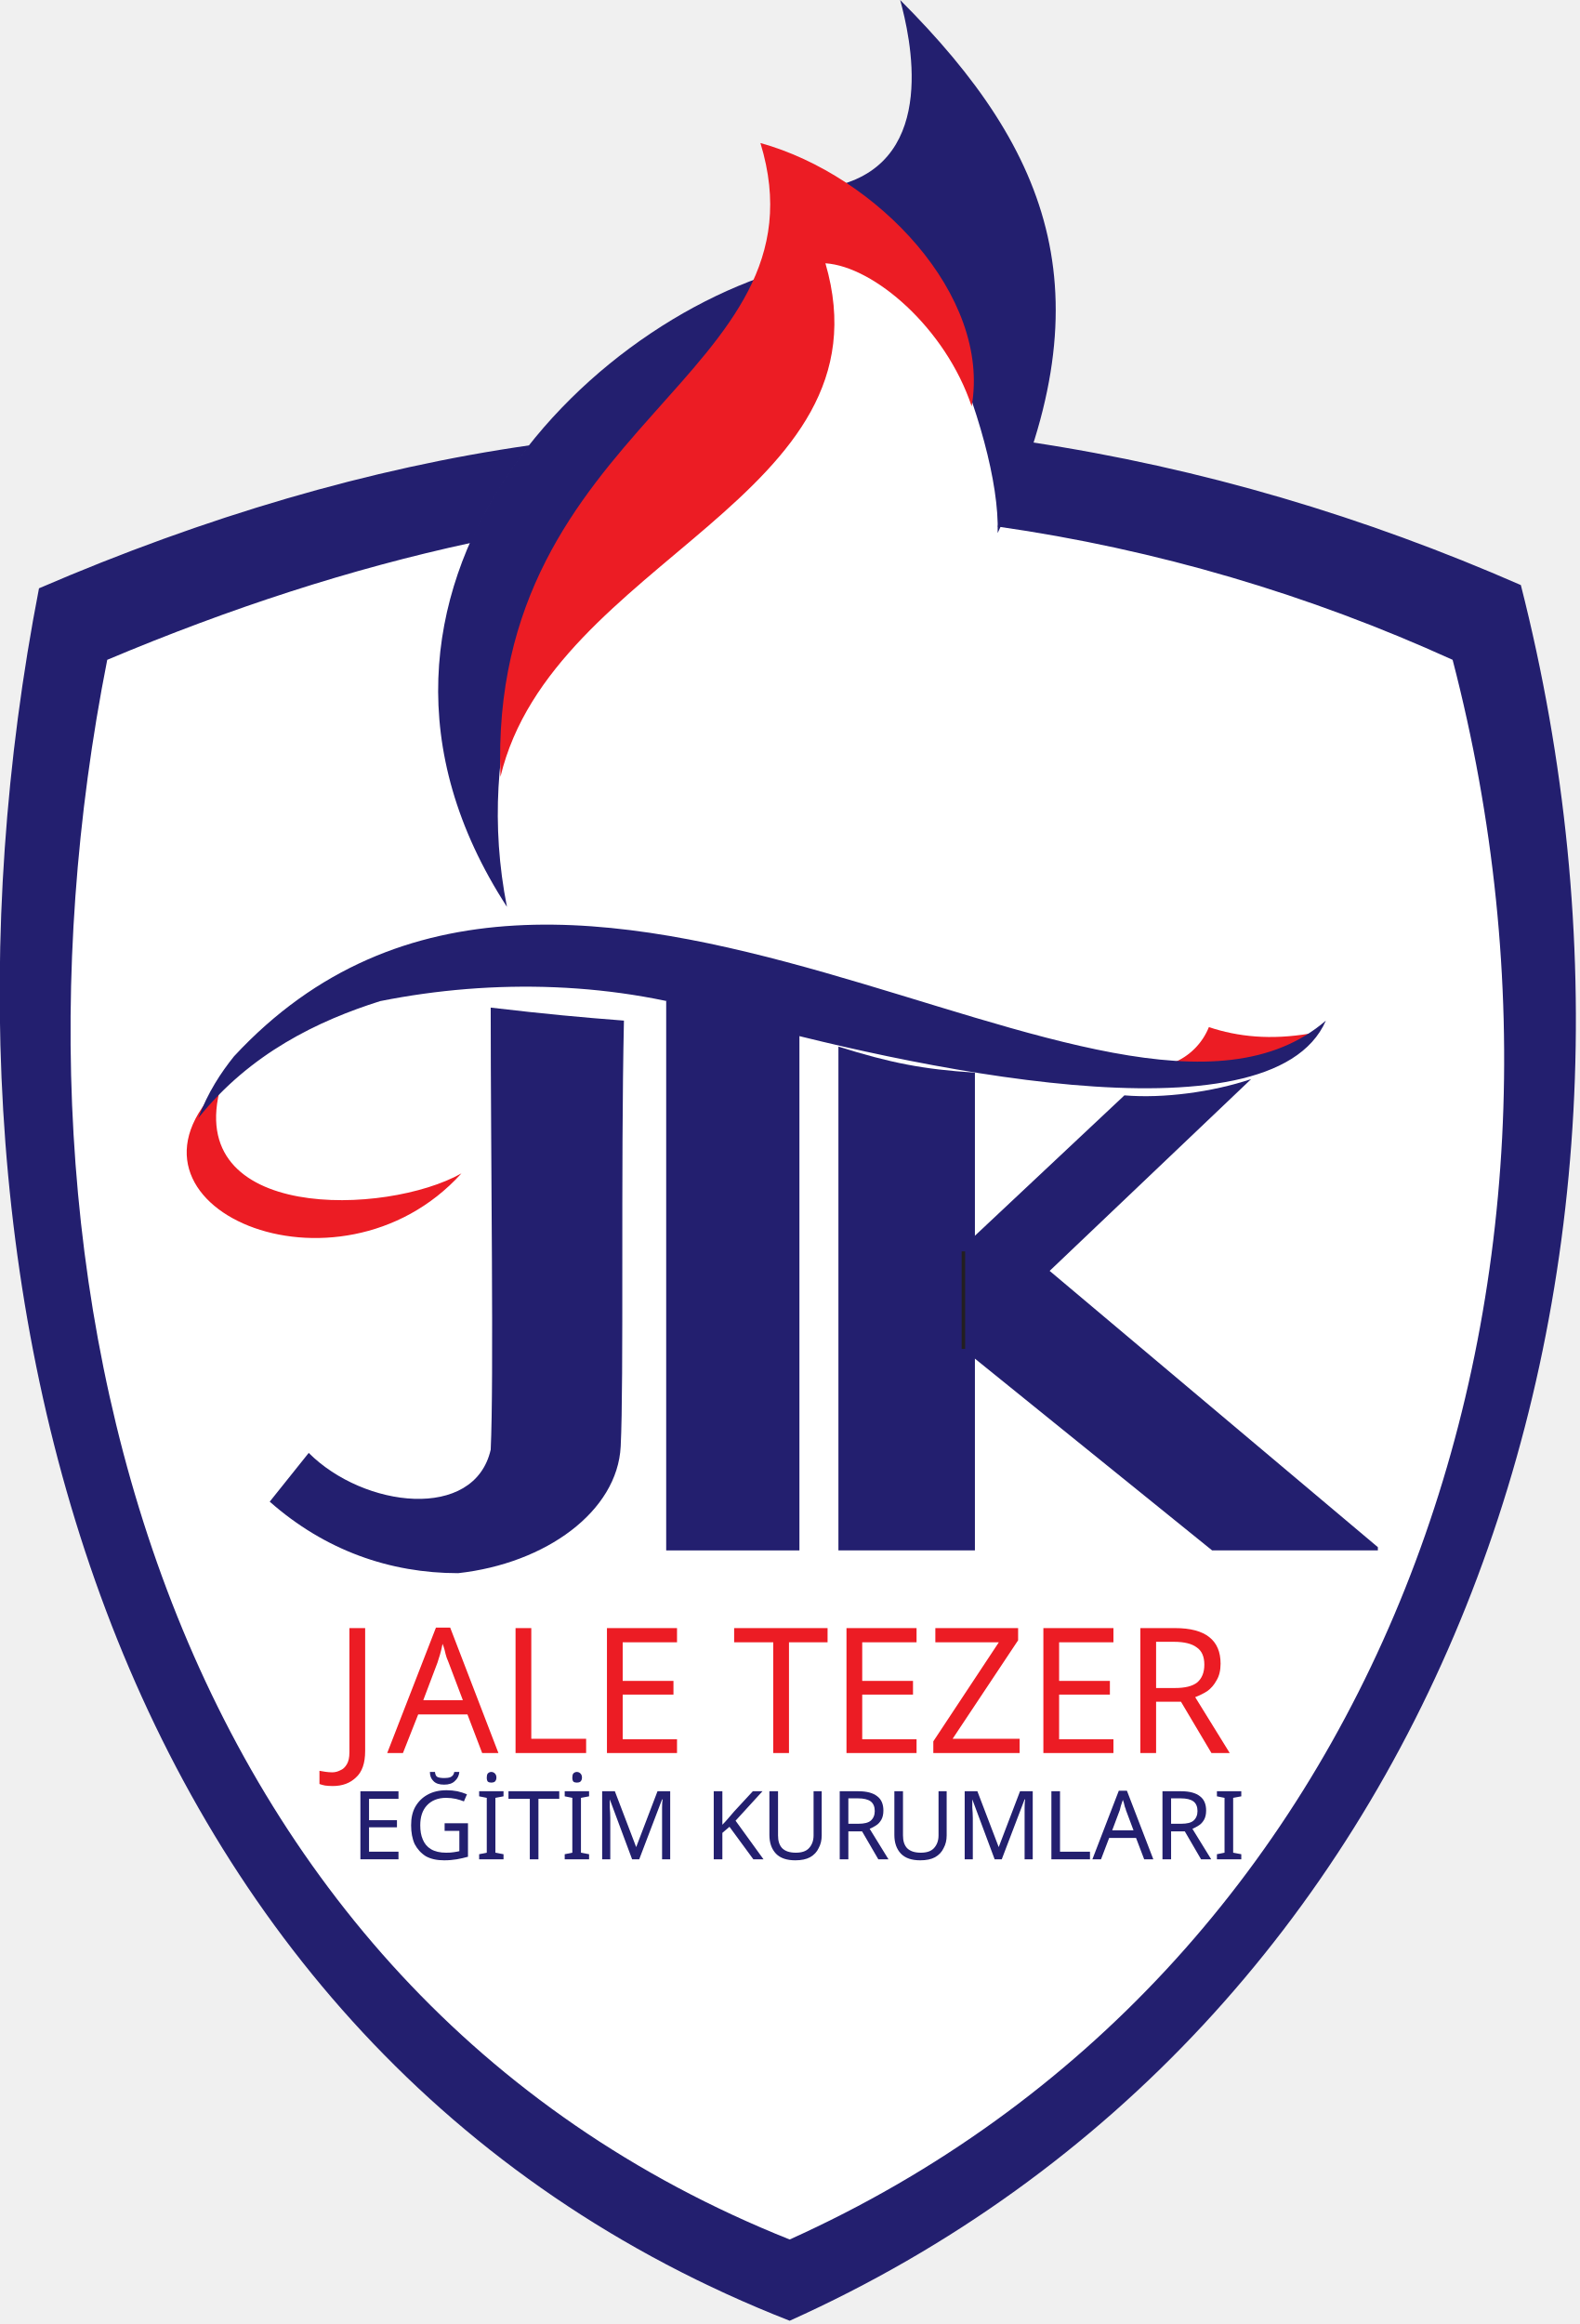
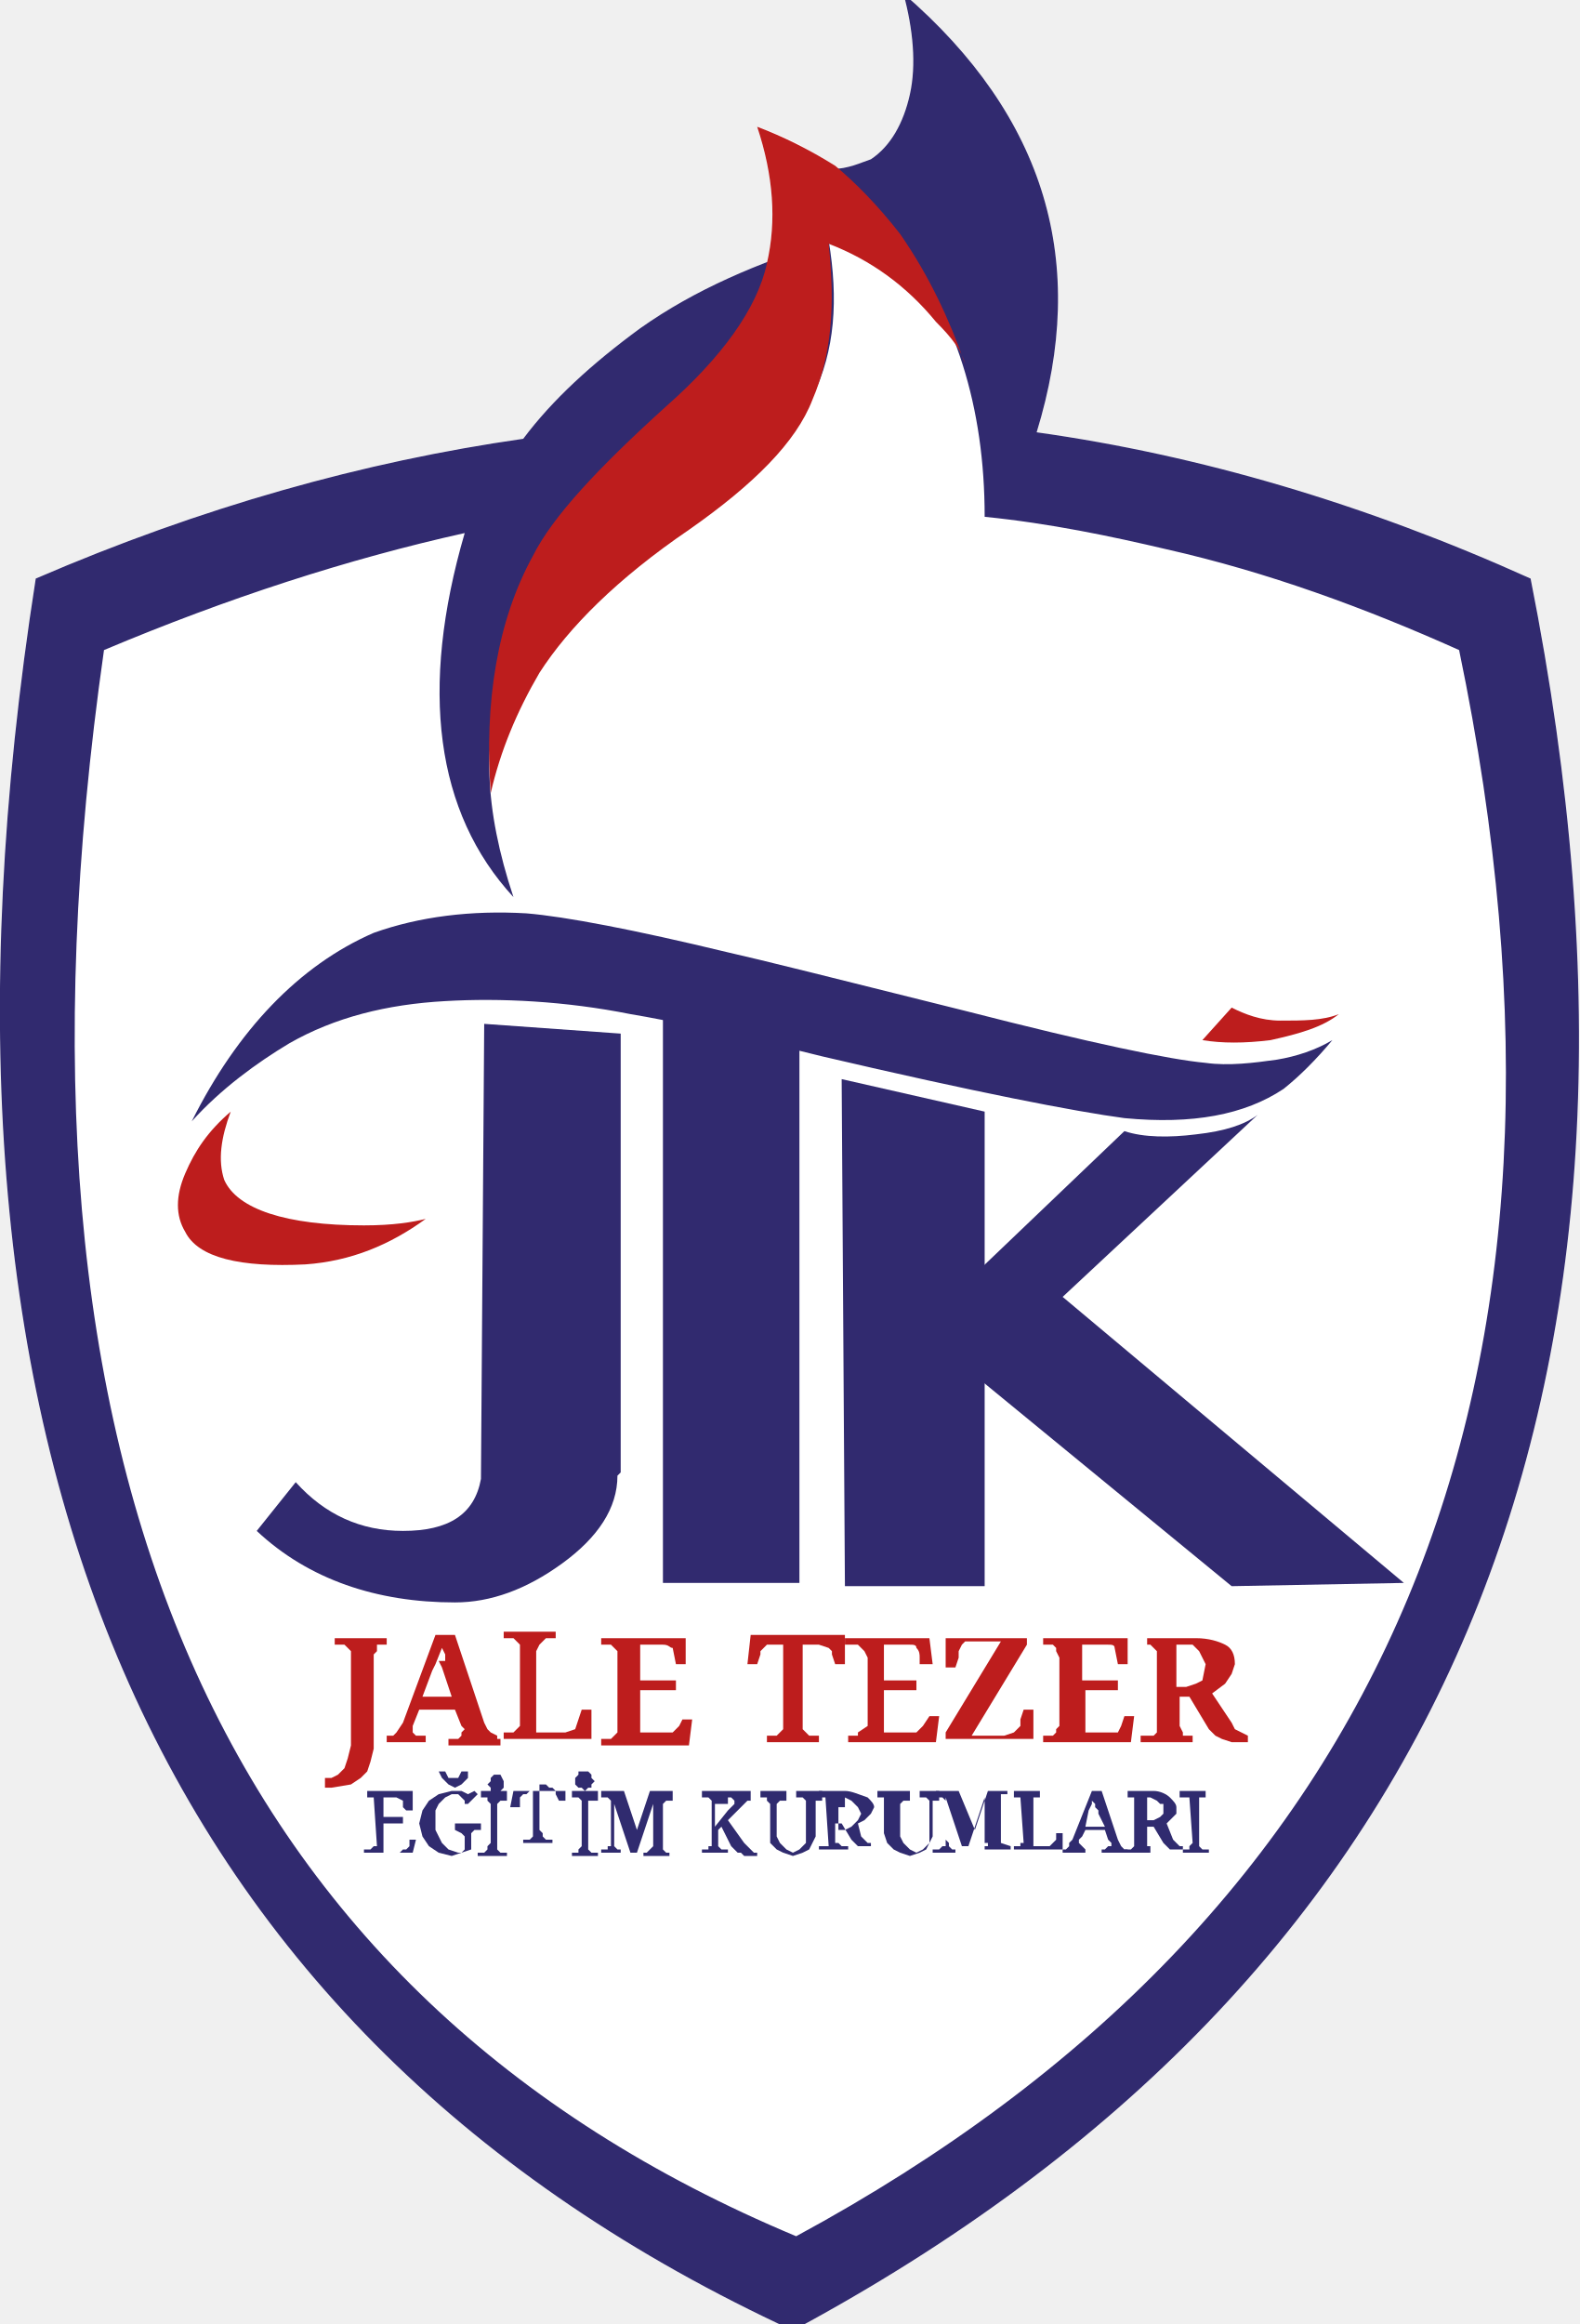
- <svg xmlns="http://www.w3.org/2000/svg" version="1.1" id="Layer_1" x="0px" y="0px" viewBox="0 0 48.6 71.5" style="enable-background:new 0 0 48.6 71.5;" xml:space="preserve">
+ <svg xmlns="http://www.w3.org/2000/svg" version="1.1" id="Layer_1" x="0px" y="0px" width="48.6px" height="71.5px" viewBox="0 0 48.6 71.5" style="enable-background:new 0 0 48.6 71.5;" xml:space="preserve">
  <style type="text/css">
- 	.st0{fill-rule:evenodd;clip-rule:evenodd;fill:#BBBDBF;}
- 	.st1{fill:none;stroke:#231F20;stroke-width:0.216;stroke-miterlimit:22.926;}
- 	.st2{fill:#BBBDBF;}
- 	.st3{font-family:'FuturaBT-Bold';}
- 	.st4{font-size:4.124px;}
- 	.st5{font-family:'FrizQuadrataTT';}
- 	.st6{font-size:4.124px;}
- 	.st7{font-size:4.124px;}
- 	.st8{font-size:4.124px;}
- 	.st9{font-size:4.124px;}
- 	.st10{fill-rule:evenodd;clip-rule:evenodd;fill:#FFFFFF;}
- 	.st11{fill-rule:evenodd;clip-rule:evenodd;fill:#231F6F;}
- 	.st12{fill-rule:evenodd;clip-rule:evenodd;fill:#EC1C24;}
- 	.st13{fill:#EC1C24;}
- 	.st14{font-family:'Cambria-Bold';}
- 	.st15{font-size:5.371px;}
- 	.st16{fill:#231F6F;}
- 	.st17{font-size:2.94px;}
+ 	.st0{fill:#FFFFFF;}
+ 	.st1{fill:#312A6F;}
+ 	.st2{fill:#BD1D1D;}
+ 	.st3{fill:#302B6F;}
</style>
  <g>
-     <path class="st0" d="M22.8,69c18.5-8.3,25.8-29.4,20.7-49.3c-4.2-1.9-8.7-3.2-13.9-4.4c-0.5-0.1,0.3-3.4-0.8-5.3   c-1.2-1.9-4.3-2.4-4.8-2.4c-1-0.1-2,6.7-3,6.6C13.8,14,9.6,16.2,1.5,19.7C-2.3,39.2,3.2,61.2,22.8,69" />
-     <path class="st0" d="M5.3,33c-1.2,4.2,5.1,4,7.4,2.7C8.9,39.8,1.5,36.7,5.3,33" />
-     <path class="st0" d="M38.7,31.3c-0.9,0.9-2.7,1.3-4.2,0.9c0.5-0.2,0.9-0.6,1.1-1.1C36.6,31.5,37.5,31.6,38.7,31.3" />
-     <path class="st0" d="M10.1,30.3c-1.9,0.6-4,1.6-5.6,3.6c0.3-0.8,0.7-1.4,1.1-1.9c10.2-11,27.1,4.5,33.6-1.1   c-1.7,3.9-13,1.4-18.4-0.1C17.5,29.8,13.7,29.7,10.1,30.3" />
-     <path class="st0" d="M28.4,47.3h-4.2c0-5.2,0-10.3,0-15.5c1.6,0.5,2.6,0.7,4.2,0.8L28.4,47.3z" />
-     <line class="st1" x1="28.1" y1="38" x2="28.1" y2="41" />
-     <path class="st0" d="M40.9,47.2l-10.1-8.5l6.2-5.9c-1.2,0.4-2.7,0.6-3.9,0.5l-4.9,4.6V41l0.3,0.3l7.3,5.9H40.9z" />
-     <rect x="19" y="30.3" class="st0" width="4.1" height="16.9" />
-     <path class="st0" d="M17.6,44c0.1-2,0-8.6,0.1-13.1c-1.3-0.1-2.4-0.2-4.1-0.4c0,4.6,0.1,11.5,0,13.6c-0.5,2.2-3.9,1.8-5.6,0.1   c-0.4,0.5-0.8,1-1.2,1.5c1.7,1.5,3.7,2.2,5.8,2.2C15.3,47.6,17.5,46,17.6,44" />
-     <text transform="matrix(-0.1045 -0.9945 0.9945 -0.1045 44.9235 28.4855)" class="st2 st3 st4">İ</text>
-     <text transform="matrix(-6.980000e-002 -0.9976 0.9976 -6.980000e-002 45.1521 29.7471)" class="st2 st5 st6">J</text>
-     <text transform="matrix(-3.490000e-002 -0.9994 0.9994 -3.490000e-002 45.1345 31.9147)" class="st2 st5 st7">E</text>
-     <text transform="matrix(0 -1 1 0 45.0116 34.075)" class="st2 st5 st8">L</text>
-     <text transform="matrix(8.720000e-002 -0.9962 0.9962 8.720000e-002 44.5969 37.4494)" class="st2 st5 st7">O</text>
-     <text transform="matrix(0.1736 -0.9848 0.9848 0.1736 44.1139 39.7173)" class="st2 st5 st8">K</text>
-     <text transform="matrix(0.1908 -0.9816 0.9816 0.1908 43.9942 40.9603)" class="st2 st5 st4"> </text>
-     <text transform="matrix(0.2419 -0.9703 0.9703 0.2419 43.2874 43.291)" class="st2 st5 st8">R</text>
-     <text transform="matrix(0.2756 -0.9613 0.9613 0.2756 42.5348 45.3186)" class="st2 st5 st7">E</text>
-     <text transform="matrix(0.3584 -0.9336 0.9336 0.3584 41.4349 47.623)" class="st2 st5 st7">Z</text>
-     <text transform="matrix(0.3907 -0.9205 0.9205 0.3907 40.5029 49.7249)" class="st2 st5 st8">E</text>
-     <text transform="matrix(0.4848 -0.8746 0.8746 0.4848 39.521 51.6429)" class="st2 st5 st8">T</text>
-     <text transform="matrix(0.515 -0.8572 0.8572 0.515 39.0048 52.7564)" class="st2 st5 st7"> </text>
-     <text transform="matrix(0.5592 -0.829 0.829 0.5592 37.7361 54.5851)" class="st2 st5 st4">E</text>
-     <text transform="matrix(0.5878 -0.809 0.809 0.5878 36.3184 56.1769)" class="st2 st5 st8">L</text>
-     <text transform="matrix(0.6691 -0.7431 0.7431 0.6691 34.1246 58.2727)" class="st2 st5 st9">A</text>
-     <text transform="matrix(0.7071 -0.7071 0.7071 0.7071 33.396 59.103)" class="st2 st5 st8">J</text>
-     <text transform="matrix(-5.230000e-002 0.9986 -0.9986 -5.230000e-002 2.2995 28.5492)" class="st2 st5 st4">J</text>
-     <text transform="matrix(0 1 -1 0 2.2279 29.7391)" class="st2 st5 st8">A</text>
-     <text transform="matrix(5.230000e-002 0.9986 -0.9986 5.230000e-002 2.7573 32.2854)" class="st2 st5 st4">L</text>
-     <text transform="matrix(8.720000e-002 0.9962 -0.9962 8.720000e-002 3.0015 34.3812)" class="st2 st5 st7">E</text>
-     <text transform="matrix(0.1219 0.9925 -0.9925 0.1219 3.3181 36.524)" class="st2 st5 st4"> </text>
-     <text transform="matrix(0.1564 0.9877 -0.9877 0.1564 3.2103 37.7061)" class="st2 st5 st7">T</text>
-     <text transform="matrix(0.1908 0.9816 -0.9816 0.1908 3.6599 40.0241)" class="st2 st5 st4">E</text>
-     <text transform="matrix(0.2588 0.9659 -0.9659 0.2588 4.1173 42.1641)" class="st2 st5 st4">Z</text>
-     <text transform="matrix(0.2924 0.9563 -0.9563 0.2924 5.0176 44.5239)" class="st2 st5 st7">E</text>
-     <text transform="matrix(0.3746 0.9272 -0.9272 0.3746 5.7425 46.587)" class="st2 st5 st7">R</text>
-     <text transform="matrix(0.4226 0.9063 -0.9063 0.4226 6.7187 48.81)" class="st2 st5 st8"> </text>
-     <text transform="matrix(0.4695 0.8829 -0.8829 0.4695 6.9914 50.1121)" class="st2 st5 st4">K</text>
-     <text transform="matrix(0.5446 0.8387 -0.8387 0.5446 8.2582 52.1075)" class="st2 st5 st7">O</text>
-     <text transform="matrix(0.5878 0.809 -0.809 0.5878 10.1266 54.8129)" class="st2 st5 st8">L</text>
-     <text transform="matrix(0.6691 0.7431 -0.7431 0.6691 11.6469 56.6909)" class="st2 st5 st9">E</text>
-     <text transform="matrix(0.7071 0.7071 -0.7071 0.7071 13.1777 58.3552)" class="st2 st5 st8">J</text>
-     <text transform="matrix(0.7431 0.6691 -0.6691 0.7431 13.9475 59.2566)" class="st2 st3 st9">İ</text>
-     <path class="st10" d="M24.2,69.3C42.6,61,50,40,44.9,20.1c-4.2-1.9-8.7-3.2-13.9-4.4c-0.5-0.1,0.3-3.4-0.8-5.3   C29,8.6,25.8,8.1,25.4,8c-1-0.1-2,6.7-3,6.6c-7.3-0.3-11.5,1.9-19.6,5.4C-1,39.5,4.6,61.6,24.2,69.3" />
-     <path class="st11" d="M3.3,20.3c-3.8,19.2,1.7,40.9,21,48.6c18.2-8.2,25.5-29,20.4-48.6c-4.4-2-9.1-3.4-14-4.1   c0.4-0.9,0.7-1.7,1-2.6c5.3,0.8,10.3,2.3,15.1,4.4c5.5,21.6-2.5,44.4-22.5,53.4C3.1,63.1-2.9,39.2,1.2,18.1   c5.1-2.2,10.2-3.7,15.1-4.4c-0.7,0.9-1.4,2-1.8,3C10.8,17.5,7.1,18.7,3.3,20.3" />
-     <path class="st11" d="M15.6,27.9c-2-10.1,7.2-18,9.8-19.9C18.4,9.2,9.3,18.2,15.6,27.9" />
-     <path class="st11" d="M30.7,16.4C34.1,9.2,32.4,4.7,27.7,0c0.3,1.1,1.2,4.9-1.9,5.7C28,6.9,30.8,13.3,30.7,16.4" />
-     <path class="st12" d="M23.4,4.4c2.2,7.2-8.4,8.6-8,19.5c1.6-6.7,12.1-8.6,10-15.8c1.5,0.1,3.7,2,4.5,4.4C30.5,9.1,27,5.4,23.4,4.4" />
-     <path class="st12" d="M6.8,33.4c-1.2,4.2,5.1,4,7.4,2.7C10.4,40.3,3,37.1,6.8,33.4" />
-     <path class="st12" d="M40.3,31.8c-0.9,0.9-2.7,1.3-4.2,0.9c0.5-0.2,0.9-0.6,1.1-1.1C38.1,31.9,39.1,32,40.3,31.8" />
-     <path class="st11" d="M11.7,30.8c-1.9,0.6-4,1.6-5.6,3.6c0.3-0.8,0.7-1.4,1.1-1.9c10.2-11,27.1,4.5,33.6-1.1   c-1.7,3.9-13,1.4-18.4-0.1C19,30.2,15.2,30.1,11.7,30.8" />
-     <path class="st11" d="M30,47.7h-4.2c0-5.2,0-10.3,0-15.5c1.6,0.5,2.6,0.7,4.2,0.8L30,47.7z" />
-     <line class="st1" x1="29.7" y1="38.5" x2="29.7" y2="41.5" />
-     <path class="st11" d="M42.4,47.6l-10.1-8.5l6.2-5.9c-1.2,0.4-2.7,0.6-3.9,0.5l-4.9,4.6v3.2l0.3,0.3l7.3,5.9H42.4z" />
-     <rect x="20.5" y="30.8" class="st11" width="4.1" height="16.9" />
-     <path class="st11" d="M19.1,44.5c0.1-2,0-8.6,0.1-13.1c-1.3-0.1-2.4-0.2-4.1-0.4c0,4.6,0.1,11.5,0,13.6c-0.5,2.2-3.9,1.8-5.6,0.1   c-0.4,0.5-0.8,1-1.2,1.5c1.7,1.5,3.7,2.2,5.8,2.2C16.8,48.1,19,46.5,19.1,44.5" />
-     <text transform="matrix(1 0 0 1 10.2523 53.9334)" class="st13 st14 st15">J</text>
-     <text transform="matrix(1 0 0 1 11.9154 53.9334)" class="st13 st14 st15">ALE TEZER </text>
-     <text transform="matrix(1 0 0 1 10.809 57.203)" class="st16 st14 st17">E</text>
-     <text transform="matrix(1 0 0 1 12.4789 57.203)" class="st16 st14 st17">ĞİTİM K</text>
-     <text transform="matrix(1 0 0 1 23.4105 57.203)" class="st16 st14 st17">UR</text>
-     <text transform="matrix(1 0 0 1 27.2558 57.203)" class="st16 st14 st17">UMLARI</text>
+     <g transform="matrix( 1, 0, 0, 1, 0.4,0.1) ">
+       <g>
+         <g id="Layer0_0_FILL">
+           <path class="st0" d="M31.5,13.2c1.6-5.2,0.3-9.7-4.1-13.5c0.3,1.1,0.4,2.2,0.2,3.1c-0.2,0.9-0.6,1.6-1.2,2      c-0.3,0.2-0.7,0.3-1.1,0.3c-0.7-0.6-1.5-1-2.4-1.3c0.5,1.5,0.6,2.9,0.3,4.2l-0.1,0.1c-1.3,0.5-2.6,1.1-3.8,1.9      c-1.5,1.1-2.7,2.2-3.6,3.4c-4.9,0.7-9.9,2.1-15,4.3C-3.5,44.5,4.3,62.5,24,71.6c20.1-10.8,27.7-28.7,22.7-53.9      C41.6,15.5,36.5,13.9,31.5,13.2z" />
+         </g>
+       </g>
+     </g>
+     <g transform="matrix( 1, 0, 0, 1, 0.4,0.1) ">
+       <g>
+         <g id="Layer0_1_FILL">
+           <path class="st1" d="M25.2,5.1c0.7,0.6,1.4,1.3,2,2.1c1.8,2.4,2.7,5.2,2.7,8.6c2,0.2,3.9,0.6,5.6,1c3.1,0.7,6.1,1.8,9,3.1      c4.7,22.6-2.1,38.9-20.4,48.8C6.4,61.3-0.8,45.1,2.8,19.9c3.8-1.6,7.5-2.8,11.1-3.6c-1.4,4.8-0.9,8.6,1.5,11.2      c-0.9-2.7-1-5-0.2-6.8c0.6-1.4,2.2-2.8,4.7-4.2c2.5-1.4,4-2.9,4.7-4.4c0.7-1.4,0.8-3,0.5-4.8C22.9,8,21,8.8,19.3,10      c-1.5,1.1-2.7,2.2-3.6,3.4c-4.9,0.7-9.9,2.1-15,4.3C-3.5,44.5,4.3,62.5,24,71.6c20.1-10.8,27.7-28.7,22.7-53.9      c-5.1-2.3-10.2-3.8-15.2-4.5c1.6-5.2,0.3-9.7-4.1-13.5c0.3,1.1,0.4,2.2,0.2,3.1c-0.2,0.9-0.6,1.6-1.2,2      C26.1,4.9,25.7,5.1,25.2,5.1z" />
+         </g>
+       </g>
+     </g>
+     <g transform="matrix( 1, 0, 0, 1, 0.4,0.1) ">
+       <g>
+         <g id="Layer0_2_FILL">
+           <path class="st2" d="M22.9,3.8c0.5,1.5,0.6,2.9,0.3,4.2c-0.3,1.4-1.4,2.9-3.1,4.4C18,14.3,16.6,15.8,16,17      c-1.1,2-1.5,4.5-1.3,7.3c0.3-1.3,0.8-2.5,1.5-3.7c0.9-1.4,2.4-2.9,4.6-4.4c2-1.4,3.3-2.7,3.8-4c0.6-1.4,0.7-2.9,0.5-4.8      c1.3,0.5,2.4,1.3,3.3,2.4c0.5,0.5,0.8,0.9,0.9,1.3c-0.5-1.4-1.1-2.7-2-4c-0.7-0.9-1.4-1.6-2-2.1C24.5,4.5,23.7,4.1,22.9,3.8z" />
+         </g>
+       </g>
+     </g>
+     <g transform="matrix( 1, 0, 0, 1, 0.4,0.1) ">
+       <g>
+         <g id="Layer0_3_FILL">
+           <path class="st1" d="M29.9,48.6V34.1l-4.4-1l0.1,15.6H29.9z" />
+         </g>
+       </g>
+     </g>
+     <g transform="matrix( 1, 0, 0, 1, 0.4,0.1) ">
+       <g>
+         <g id="Layer0_4_FILL">
+           <path class="st2" d="M39,31.3c-0.6,0-1.1-0.2-1.5-0.4l-0.9,1c0.6,0.1,1.3,0.1,2.1,0c0.9-0.2,1.6-0.4,2.1-0.8      C40.3,31.3,39.7,31.3,39,31.3z" />
+         </g>
+       </g>
+     </g>
+     <g transform="matrix( 1, 0, 0, 1, 0.4,0.1) ">
+       <g>
+         <g id="Layer0_5_FILL">
+           <path class="st1" d="M5.5,34.4c0.9-1,2-1.8,3-2.4c1.4-0.8,3-1.2,4.8-1.3c1.7-0.1,3.7,0,5.7,0.4c1.2,0.2,3.1,0.6,5.9,1.3      c4.7,1.1,7.8,1.7,9.3,1.9c2.1,0.2,3.7-0.1,4.9-0.9c0.5-0.4,1-0.9,1.5-1.5c-0.5,0.3-1.1,0.5-1.7,0.6c-0.7,0.1-1.5,0.2-2.2,0.1      c-1.1-0.1-3.5-0.6-7.4-1.6c-4-1-6.4-1.6-7.3-1.8c-2.9-0.7-5-1.1-6.2-1.2c-1.7-0.1-3.3,0.1-4.7,0.6C8.8,29.6,6.9,31.6,5.5,34.4z" />
+         </g>
+       </g>
+     </g>
+     <g transform="matrix( 1, 0, 0, 1, 0.4,0.1) ">
+       <g>
+         <g id="Layer0_6_FILL">
+           <path class="st1" d="M29.7,42.3l7.8,6.4l5.3-0.1l-10.5-8.8l6-5.6c-0.4,0.3-1,0.5-1.9,0.6c-0.8,0.1-1.6,0.1-2.2-0.1L29.7,39V42.3      z" />
+         </g>
+       </g>
+     </g>
+     <g transform="matrix( 1, 0, 0, 1, 0.4,0.1) ">
+       <g>
+         <g id="Layer0_7_FILL">
+           <path class="st1" d="M20,31.1v17.5h4.2V31.1H20z" />
+         </g>
+       </g>
+     </g>
+     <g transform="matrix( 1, 0, 0, 1, 0.4,0.1) ">
+       <g>
+         <g id="Layer0_8_FILL">
+           <path class="st1" d="M18.7,31.7l-4.2-0.3l-0.1,14c-0.2,1.1-1,1.6-2.4,1.6c-1.3,0-2.4-0.5-3.3-1.5L7.5,47      c1.6,1.5,3.7,2.2,6.1,2.2c1.1,0,2.2-0.4,3.3-1.2c1.1-0.8,1.7-1.7,1.7-2.7l0.1-0.1L18.7,31.7z" />
+         </g>
+       </g>
+     </g>
+     <g transform="matrix( 1, 0, 0, 1, 0.4,0.1) ">
+       <g>
+         <g id="Layer0_9_FILL">
+           <path class="st2" d="M6.5,36.2c-0.2-0.6-0.1-1.3,0.2-2.1C6,34.7,5.6,35.3,5.3,36c-0.3,0.7-0.3,1.3,0,1.8c0.4,0.8,1.7,1.1,3.7,1      c1.4-0.1,2.6-0.6,3.7-1.4c-0.4,0.1-1,0.2-1.9,0.2C8.4,37.6,6.9,37.1,6.5,36.2z" />
+         </g>
+       </g>
+     </g>
+     <g transform="matrix( 1, 0, 0, 1, 0.4,0.1) ">
+       <g>
+         <g id="Layer0_10_FILL">
+           <path class="st2" d="M11.2,50.5h0.3v-0.2H9.9v0.2h0.3l0.1,0.1l0.1,0.1v2.9l-0.1,0.4l-0.1,0.3l-0.2,0.2l-0.2,0.1H9.6v0.3h0.2      l0.6-0.1l0.3-0.2l0.2-0.2l0.1-0.3l0.1-0.4v-2.9l0.1-0.1L11.2,50.5z" />
+         </g>
+       </g>
+     </g>
+     <g transform="matrix( 1, 0, 0, 1, 0.4,0.1) ">
+       <g>
+         <g id="Layer0_11_FILL">
+           <path class="st2" d="M14.9,53.3l-0.2-0.1l-0.1-0.1l-0.1-0.2l-0.9-2.7h-0.6l-1,2.7l-0.2,0.3l-0.1,0.1h-0.2v0.2h1.2v-0.2h-0.3      l-0.1-0.1V53l0.2-0.5h1.1l0.2,0.5V53l0.1,0.1l-0.1,0.1v0.1l-0.1,0.1h-0.3v0.2H15v-0.2H14.9 M13.1,51l0.1,0.2l0.3,0.9h-0.9      l0.3-0.8l0.1-0.2l0.2-0.5l0.1,0.2V51z" />
+         </g>
+       </g>
+     </g>
+     <g transform="matrix( 1, 0, 0, 1, 0.4,0.1) ">
+       <g>
+         <g id="Layer0_12_FILL">
+           <path class="st2" d="M17.8,52.5h-0.3l-0.1,0.3l-0.1,0.3l-0.3,0.1h-0.9v-2.5l0.1-0.2l0.1-0.1l0.1-0.1h0.3v-0.2h-1.6v0.2h0.3      l0.1,0.1l0.1,0.1v2.5l-0.1,0.1l-0.1,0.1h-0.3v0.2h2.7V52.5z" />
+         </g>
+       </g>
+     </g>
+     <g transform="matrix( 1, 0, 0, 1, 0.4,0.1) ">
+       <g>
+         <g id="Layer0_13_FILL">
+           <path class="st2" d="M20.3,50.6l0.1,0.5h0.3v-0.8h-2.6v0.2h0.3l0.1,0.1l0.1,0.1v2.5l-0.1,0.1l-0.1,0.1h-0.3v0.2h2.7l0.1-0.8      h-0.3l-0.1,0.2V53l-0.1,0.1l-0.1,0.1h-1v-1.3h1.1v-0.3h-1.1v-1.1H20C20.2,50.5,20.2,50.6,20.3,50.6z" />
+         </g>
+       </g>
+     </g>
+     <g transform="matrix( 1, 0, 0, 1, 0.4,0.1) ">
+       <g>
+         <g id="Layer0_14_FILL">
+           <path class="st2" d="M25.1,50.6l0.1,0.1v0.1l0.1,0.3h0.3v-0.9h-2.9l-0.1,0.9h0.3l0.1-0.3v-0.1l0.2-0.2h0.5v2.6l-0.1,0.1      l-0.1,0.1h-0.3v0.2h1.6v-0.2h-0.3l-0.1-0.1l-0.1-0.1v-2.6h0.5L25.1,50.6z" />
+         </g>
+       </g>
+     </g>
+     <g transform="matrix( 1, 0, 0, 1, 0.4,0.1) ">
+       <g>
+         <g id="Layer0_15_FILL">
+           <path class="st2" d="M27.6,50.5c0.1,0,0.2,0,0.2,0.1c0.1,0.1,0.1,0.2,0.1,0.3v0.2h0.4l-0.1-0.8h-2.6v0.2H26l0.1,0.1l0.1,0.1      l0.1,0.2V53L26,53.2L26,53.3h-0.3v0.2h2.7l0.1-0.8h-0.3L28,53l-0.1,0.1l-0.1,0.1h-1v-1.3h1v-0.3h-1v-1.1H27.6z" />
+         </g>
+       </g>
+     </g>
+     <g transform="matrix( 1, 0, 0, 1, 0.4,0.1) ">
+       <g>
+         <g id="Layer0_16_FILL">
+           <path class="st2" d="M31,53l-0.2,0.2l-0.3,0.1h-1l1.7-2.8v-0.2h-2.5v0.9h0.3l0.1-0.3v-0.2l0.1-0.2l0.1-0.1h1.1l-1.7,2.8v0.2h2.7      v-0.9h-0.3L31,52.8V53z" />
+         </g>
+       </g>
+     </g>
+     <g transform="matrix( 1, 0, 0, 1, 0.4,0.1) ">
+       <g>
+         <g id="Layer0_17_FILL">
+           <path class="st2" d="M34.3,51.1v-0.8h-2.6v0.2H32l0.1,0.1v0.1l0.1,0.2V53l-0.1,0.1v0.1L32,53.3h-0.3v0.2h2.7l0.1-0.8h-0.3      L34.1,53l-0.1,0.2h-1v-1.3H34v-0.3h-1.1v-1.1h0.8c0.1,0,0.2,0,0.2,0.1l0.1,0.5H34.3z" />
+         </g>
+       </g>
+     </g>
+     <g transform="matrix( 1, 0, 0, 1, 0.4,0.1) ">
+       <g>
+         <g id="Layer0_18_FILL">
+           <path class="st2" d="M37.3,51.7l0.2-0.3l0.1-0.3c0-0.3-0.1-0.5-0.3-0.6c-0.2-0.1-0.5-0.2-0.9-0.2h-1.5v0.2H35l0.1,0.1l0.1,0.1      v2.5l-0.1,0.1L35,53.3h-0.3v0.2h1.6v-0.2H36L36,53.2L35.9,53v-0.9h0.3l0.6,1l0.2,0.2l0.2,0.1l0.3,0.1h0.5v-0.2l-0.2-0.1      l-0.2-0.1l-0.1-0.2L36.9,52L37.3,51.7 M36.7,51.1l-0.1,0.5l-0.2,0.1l-0.3,0.1h-0.3v-1.3h0.5l0.2,0.2l0.1,0.2L36.7,51.1z" />
+         </g>
+       </g>
+     </g>
+     <g transform="matrix( 1, 0, 0, 1, 0.4,0.1) ">
+       <g>
+         <g id="Layer0_19_FILL">
+           <path class="st3" d="M11.1,55.2L11.1,55.2l0.1,1.5h-0.1l-0.1,0.1h-0.2v0.1h1.5l0.1-0.4h-0.2v0.2l-0.1,0.1h-0.1l-0.1,0.1h-0.5V56      h0.6v-0.2h-0.6v-0.6h0.4l0.2,0.1v0.2l0.1,0.1h0.2V55h-1.4v0.2H11.1z" />
+         </g>
+       </g>
+     </g>
+     <g transform="matrix( 1, 0, 0, 1, 0.4,0.1) ">
+       <g>
+         <g id="Layer0_20_FILL">
+           <path class="st3" d="M13.7,54.6h-0.3l-0.1-0.2h-0.2l0.1,0.2l0.1,0.1l0.1,0.1l0.2,0.1l0.2-0.1l0.2-0.2v-0.2h-0.2L13.7,54.6       M14.4,56.1V56h-0.8v0.2l0.2,0.1l0.1,0.1v0.4l-0.1,0.1h-0.1l-0.3-0.1l-0.2-0.2L13,56.2v-0.6l0.1-0.2l0.2-0.2l0.2-0.1h0.2      l0.1,0.1l0.1,0.1v0.1H14l0.1-0.1l0.1-0.1l0.1-0.1l-0.1-0.1L14,55.1L13.8,55h-0.3l-0.4,0.1l-0.3,0.2l-0.2,0.3l-0.1,0.4l0.1,0.4      l0.2,0.3l0.3,0.2l0.4,0.1l0.3-0.1l0.3-0.1v-0.5l0.1-0.1H14.4z" />
+         </g>
+       </g>
+     </g>
+     <g transform="matrix( 1, 0, 0, 1, 0.4,0.1) ">
+       <g>
+         <g id="Layer0_21_FILL">
+           <path class="st3" d="M15.3,55h-0.9v0.2h0.2v0.1l0.1,0.1v1.2l-0.1,0.1v0.1l-0.1,0.1h-0.2v0.1h0.9v-0.1h-0.2l-0.1-0.1v-1.4      l0.1-0.1h0.2V55 M15,54.5h-0.2l-0.1,0.1v0.1l-0.1,0.1l0.1,0.1v0.1h0.1l0.1,0.1l0.1-0.1H15l0.1-0.1v-0.2L15,54.5z" />
+         </g>
+       </g>
+     </g>
+     <g transform="matrix( 1, 0, 0, 1, 0.4,0.1) ">
+       <g>
+         <g id="Layer0_22_FILL">
+           <path class="st3" d="M15.6,55.5v-0.3l0.1-0.1h0.1l0.1-0.1H16v1.4l-0.1,0.1h-0.2v0.1h0.9v-0.1h-0.2l-0.1-0.1v-0.1l-0.1-0.1v-1.4      h0.2l0.1,0.1h0.1l0.1,0.1v0.1l0.1,0.2H17V55h-1.6l-0.1,0.5H15.6z" />
+         </g>
+       </g>
+     </g>
+     <g transform="matrix( 1, 0, 0, 1, 0.4,0.1) ">
+       <g>
+         <g id="Layer0_23_FILL">
+           <path class="st3" d="M18,55h-0.8v0.2h0.2l0.1,0.1v1.4l-0.1,0.1v0.1h-0.2v0.1H18v-0.1h-0.2l-0.1-0.1v-1.5H18V55 M17.4,54.5      l-0.1,0.1v0.2l0.1,0.1h0.1l0.1,0.1l0.1-0.1h0.1v-0.1l0.1-0.1l-0.1-0.1v-0.1l-0.1-0.1H17.4z" />
+         </g>
+       </g>
+     </g>
+     <g transform="matrix( 1, 0, 0, 1, 0.4,0.1) ">
+       <g>
+         <g id="Layer0_24_FILL">
+           <path class="st3" d="M20.3,55h-0.7l-0.4,1.2L18.8,55h-0.7v0.2h0.2l0.1,0.1v1.4h-0.1v0.1h-0.2v0.1h0.6v-0.1h-0.1l-0.1-0.1v-1.3      l0.5,1.5h0.2l0.5-1.5v1.3l-0.1,0.1l-0.1,0.1h-0.1v0.1h0.8v-0.1h-0.1l-0.1-0.1v-1.4l0.1-0.1h0.2V55z" />
+         </g>
+       </g>
+     </g>
+     <g transform="matrix( 1, 0, 0, 1, 0.4,0.1) ">
+       <g>
+         <g id="Layer0_25_FILL">
+           <path class="st3" d="M22,55h-0.8v0.2h0.2l0.1,0.1v1.4h-0.1v0.1h-0.2v0.1H22v-0.1h-0.2l-0.1-0.1v-0.5l0.1-0.1l0.3,0.6l0.1,0.1      l0.1,0.1h0.1l0.1,0.1h0.4v-0.1h-0.1l-0.1-0.1l-0.1-0.1l-0.1-0.1l-0.5-0.7l0.5-0.5l0.1-0.1h0.1V55h-0.7v0.2h0.1l0.1,0.1v0.1      l-0.1,0.1l-0.1,0.1l-0.4,0.5v-0.7H22V55z" />
+         </g>
+       </g>
+     </g>
+     <g transform="matrix( 1, 0, 0, 1, 0.4,0.1) ">
+       <g>
+         <g id="Layer0_26_FILL">
+           <path class="st3" d="M24.7,55h-0.6v0.2h0.2l0.1,0.1v1.3l-0.1,0.1l-0.1,0.1l-0.2,0.1l-0.2-0.1l-0.1-0.1l-0.1-0.1l-0.1-0.2v-1      l0.1-0.1h0.2V55h-0.8v0.2h0.2v0.1l0.1,0.1v1.2l0.2,0.2l0.2,0.1l0.3,0.1l0.3-0.1l0.2-0.1l0.1-0.2l0.1-0.2v-1.1h0.2V55z" />
+         </g>
+       </g>
+     </g>
+     <g transform="matrix( 1, 0, 0, 1, 0.4,0.1) ">
+       <g>
+         <g id="Layer0_27_FILL">
+           <path class="st3" d="M25,55.2L25,55.2l0.1,1.5H25L25,56.7h-0.2v0.1h0.9v-0.1h-0.2l-0.1-0.1h-0.1v-0.6h0.2l0.3,0.5l0.2,0.2h0.4      v-0.1h-0.1l-0.1-0.1l-0.1-0.1L26,56l0.2-0.1l0.1-0.1l0.1-0.1l0.1-0.2c0-0.1-0.1-0.2-0.2-0.3C26,55.1,25.8,55,25.6,55h-0.8v0.2      H25 M25.6,55.2l0.2,0.1l0.1,0.1l0.1,0.1l0.1,0.2l-0.1,0.2l-0.1,0.1l-0.1,0.1l-0.2,0.1h-0.2v-0.7H25.6z" />
+         </g>
+       </g>
+     </g>
+     <g transform="matrix( 1, 0, 0, 1, 0.4,0.1) ">
+       <g>
+         <g id="Layer0_28_FILL">
+           <path class="st3" d="M27.4,55h-0.8v0.2h0.2v1.1l0.1,0.3l0.2,0.2l0.2,0.1l0.3,0.1l0.3-0.1l0.2-0.1l0.1-0.2l0.1-0.2v-1.1h0.2V55      h-0.6v0.2h0.2l0.1,0.1v1.3l-0.1,0.1l-0.1,0.1l-0.2,0.1l-0.2-0.1l-0.1-0.1l-0.1-0.1l-0.1-0.2v-1l0.1-0.1h0.2V55z" />
+         </g>
+       </g>
+     </g>
+     <g transform="matrix( 1, 0, 0, 1, 0.4,0.1) ">
+       <g>
+         <g id="Layer0_29_FILL">
+           <path class="st3" d="M30.4,56.6v-1.5h0.2V55H30l-0.4,1.2L29.1,55h-0.7v0.2h0.2l0.1,0.1v1.4h-0.1l-0.1,0.1h-0.2v0.1H29v-0.1h-0.1      l-0.1-0.1v-0.1l-0.1-0.1v-1.3l0.5,1.5h0.2l0.5-1.5v1.4H30v0.1h-0.1v0.1h0.8v-0.1L30.4,56.6L30.4,56.6z" />
+         </g>
+       </g>
+     </g>
+     <g transform="matrix( 1, 0, 0, 1, 0.4,0.1) ">
+       <g>
+         <g id="Layer0_30_FILL">
+           <path class="st3" d="M31,55.2L31,55.2l0.1,1.4L31,56.6v0.1h-0.2v0.1h1.5v-0.5h-0.2v0.2L32,56.6l-0.1,0.1h-0.5v-1.5h0.2V55h-0.8      v0.2H31z" />
+         </g>
+       </g>
+     </g>
+     <g transform="matrix( 1, 0, 0, 1, 0.4,0.1) ">
+       <g>
+         <g id="Layer0_31_FILL">
+           <path class="st3" d="M32.8,56.6v-0.1l0.1-0.1l0.1-0.2h0.6l0.1,0.3l0.1,0.1v0.1h-0.1l-0.1,0.1h-0.1v0.1h0.8v-0.1h-0.1l-0.1-0.1      L34,56.5L33.5,55h-0.3l-0.6,1.5l-0.1,0.1v0.1l-0.1,0.1h-0.1v0.1H33v-0.1L32.8,56.6L32.8,56.6L32.8,56.6 M33.1,55.6l0.1-0.2v-0.1      l0.1,0.1v0.1l0.1,0.1v0.1l0.2,0.4H33L33.1,55.6L33.1,55.6z" />
+         </g>
+       </g>
+     </g>
+     <g transform="matrix( 1, 0, 0, 1, 0.4,0.1) ">
+       <g>
+         <g id="Layer0_32_FILL">
+           <path class="st3" d="M35.6,55.9l0.2-0.2v-0.2c0-0.1-0.1-0.2-0.2-0.3c-0.1-0.1-0.3-0.2-0.5-0.2h-0.8v0.2h0.2v1.5l-0.1,0.1h-0.2      v0.1h0.8v-0.1H35v-0.1h-0.1v-0.6h0.2l0.3,0.5l0.1,0.1l0.1,0.1H36v-0.1h-0.1l-0.1-0.1l-0.1-0.1L35.5,56L35.6,55.9 M35.4,55.4v0.3      l-0.1,0.1l-0.2,0.1h-0.2v-0.7H35l0.2,0.1l0.1,0.1L35.4,55.4z" />
+         </g>
+       </g>
+     </g>
+     <g transform="matrix( 1, 0, 0, 1, 0.4,0.1) ">
+       <g>
+         <g id="Layer0_33_FILL">
+           <path class="st3" d="M36.2,55.2L36.2,55.2l0.1,1.4l-0.1,0.1v0.1h-0.2v0.1h0.8v-0.1h-0.2l-0.1-0.1v-1.5h0.2V55h-0.8v0.2H36.2z" />
+         </g>
+       </g>
+     </g>
  </g>
</svg>
